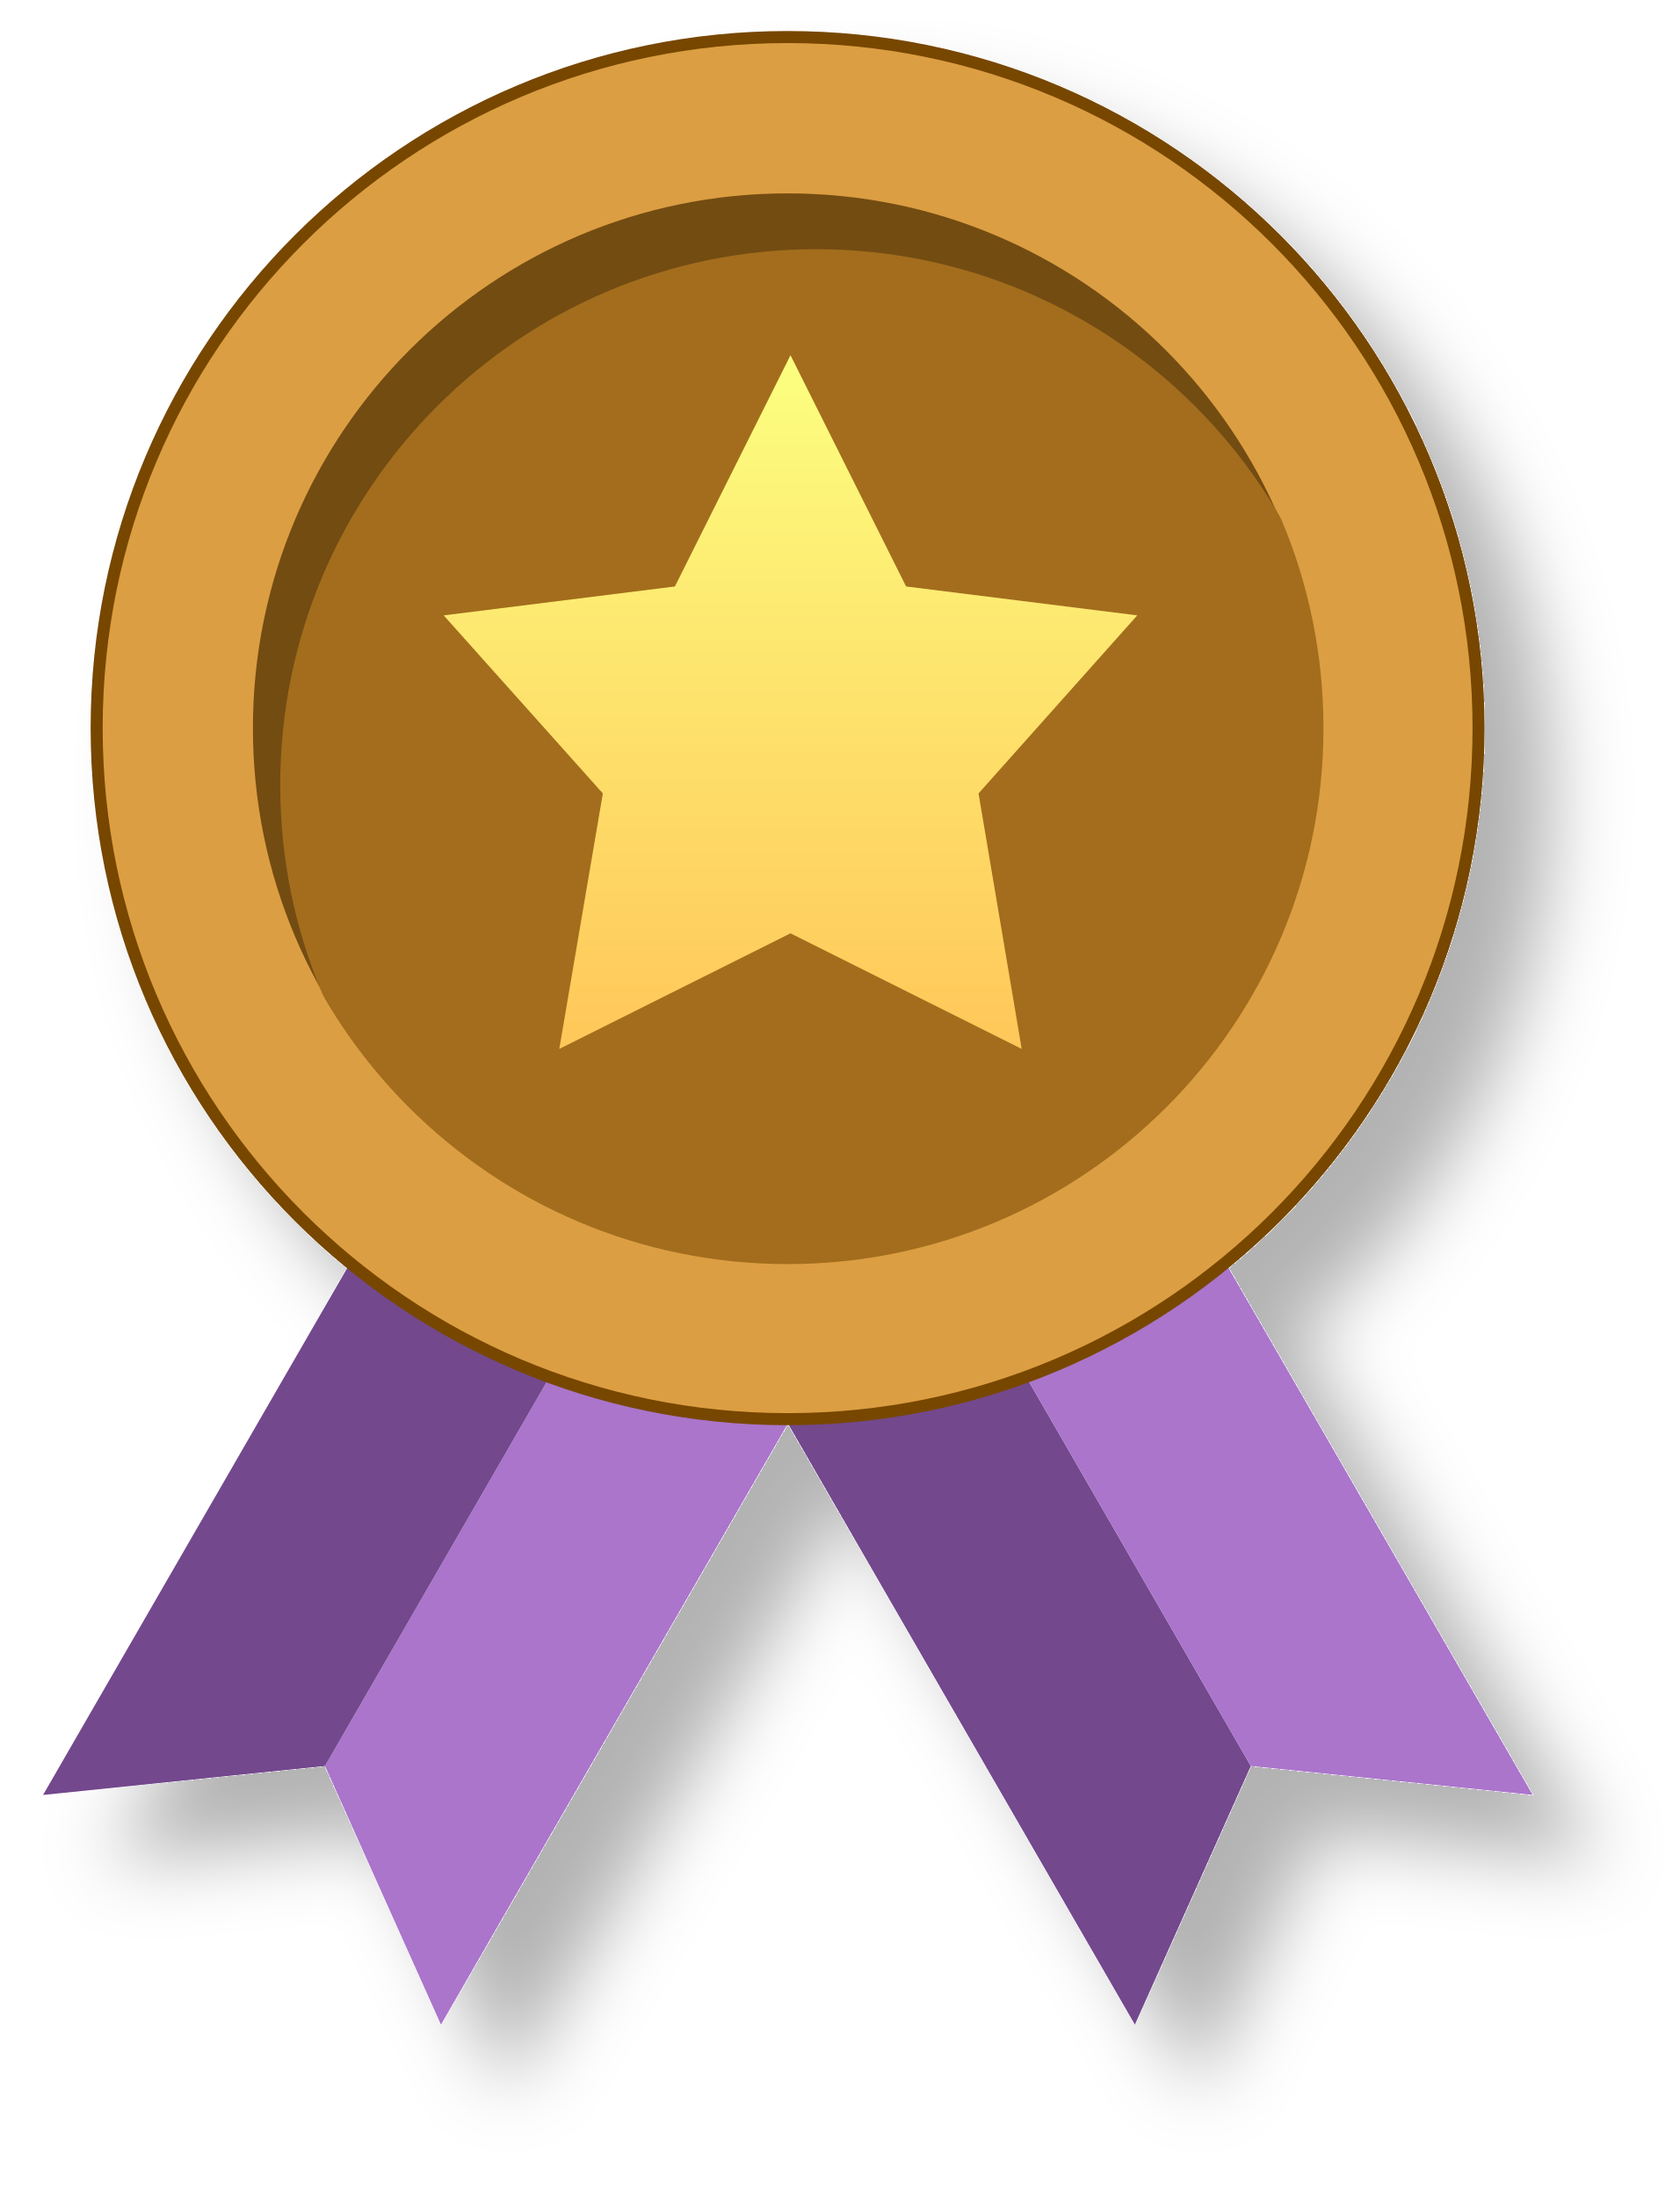
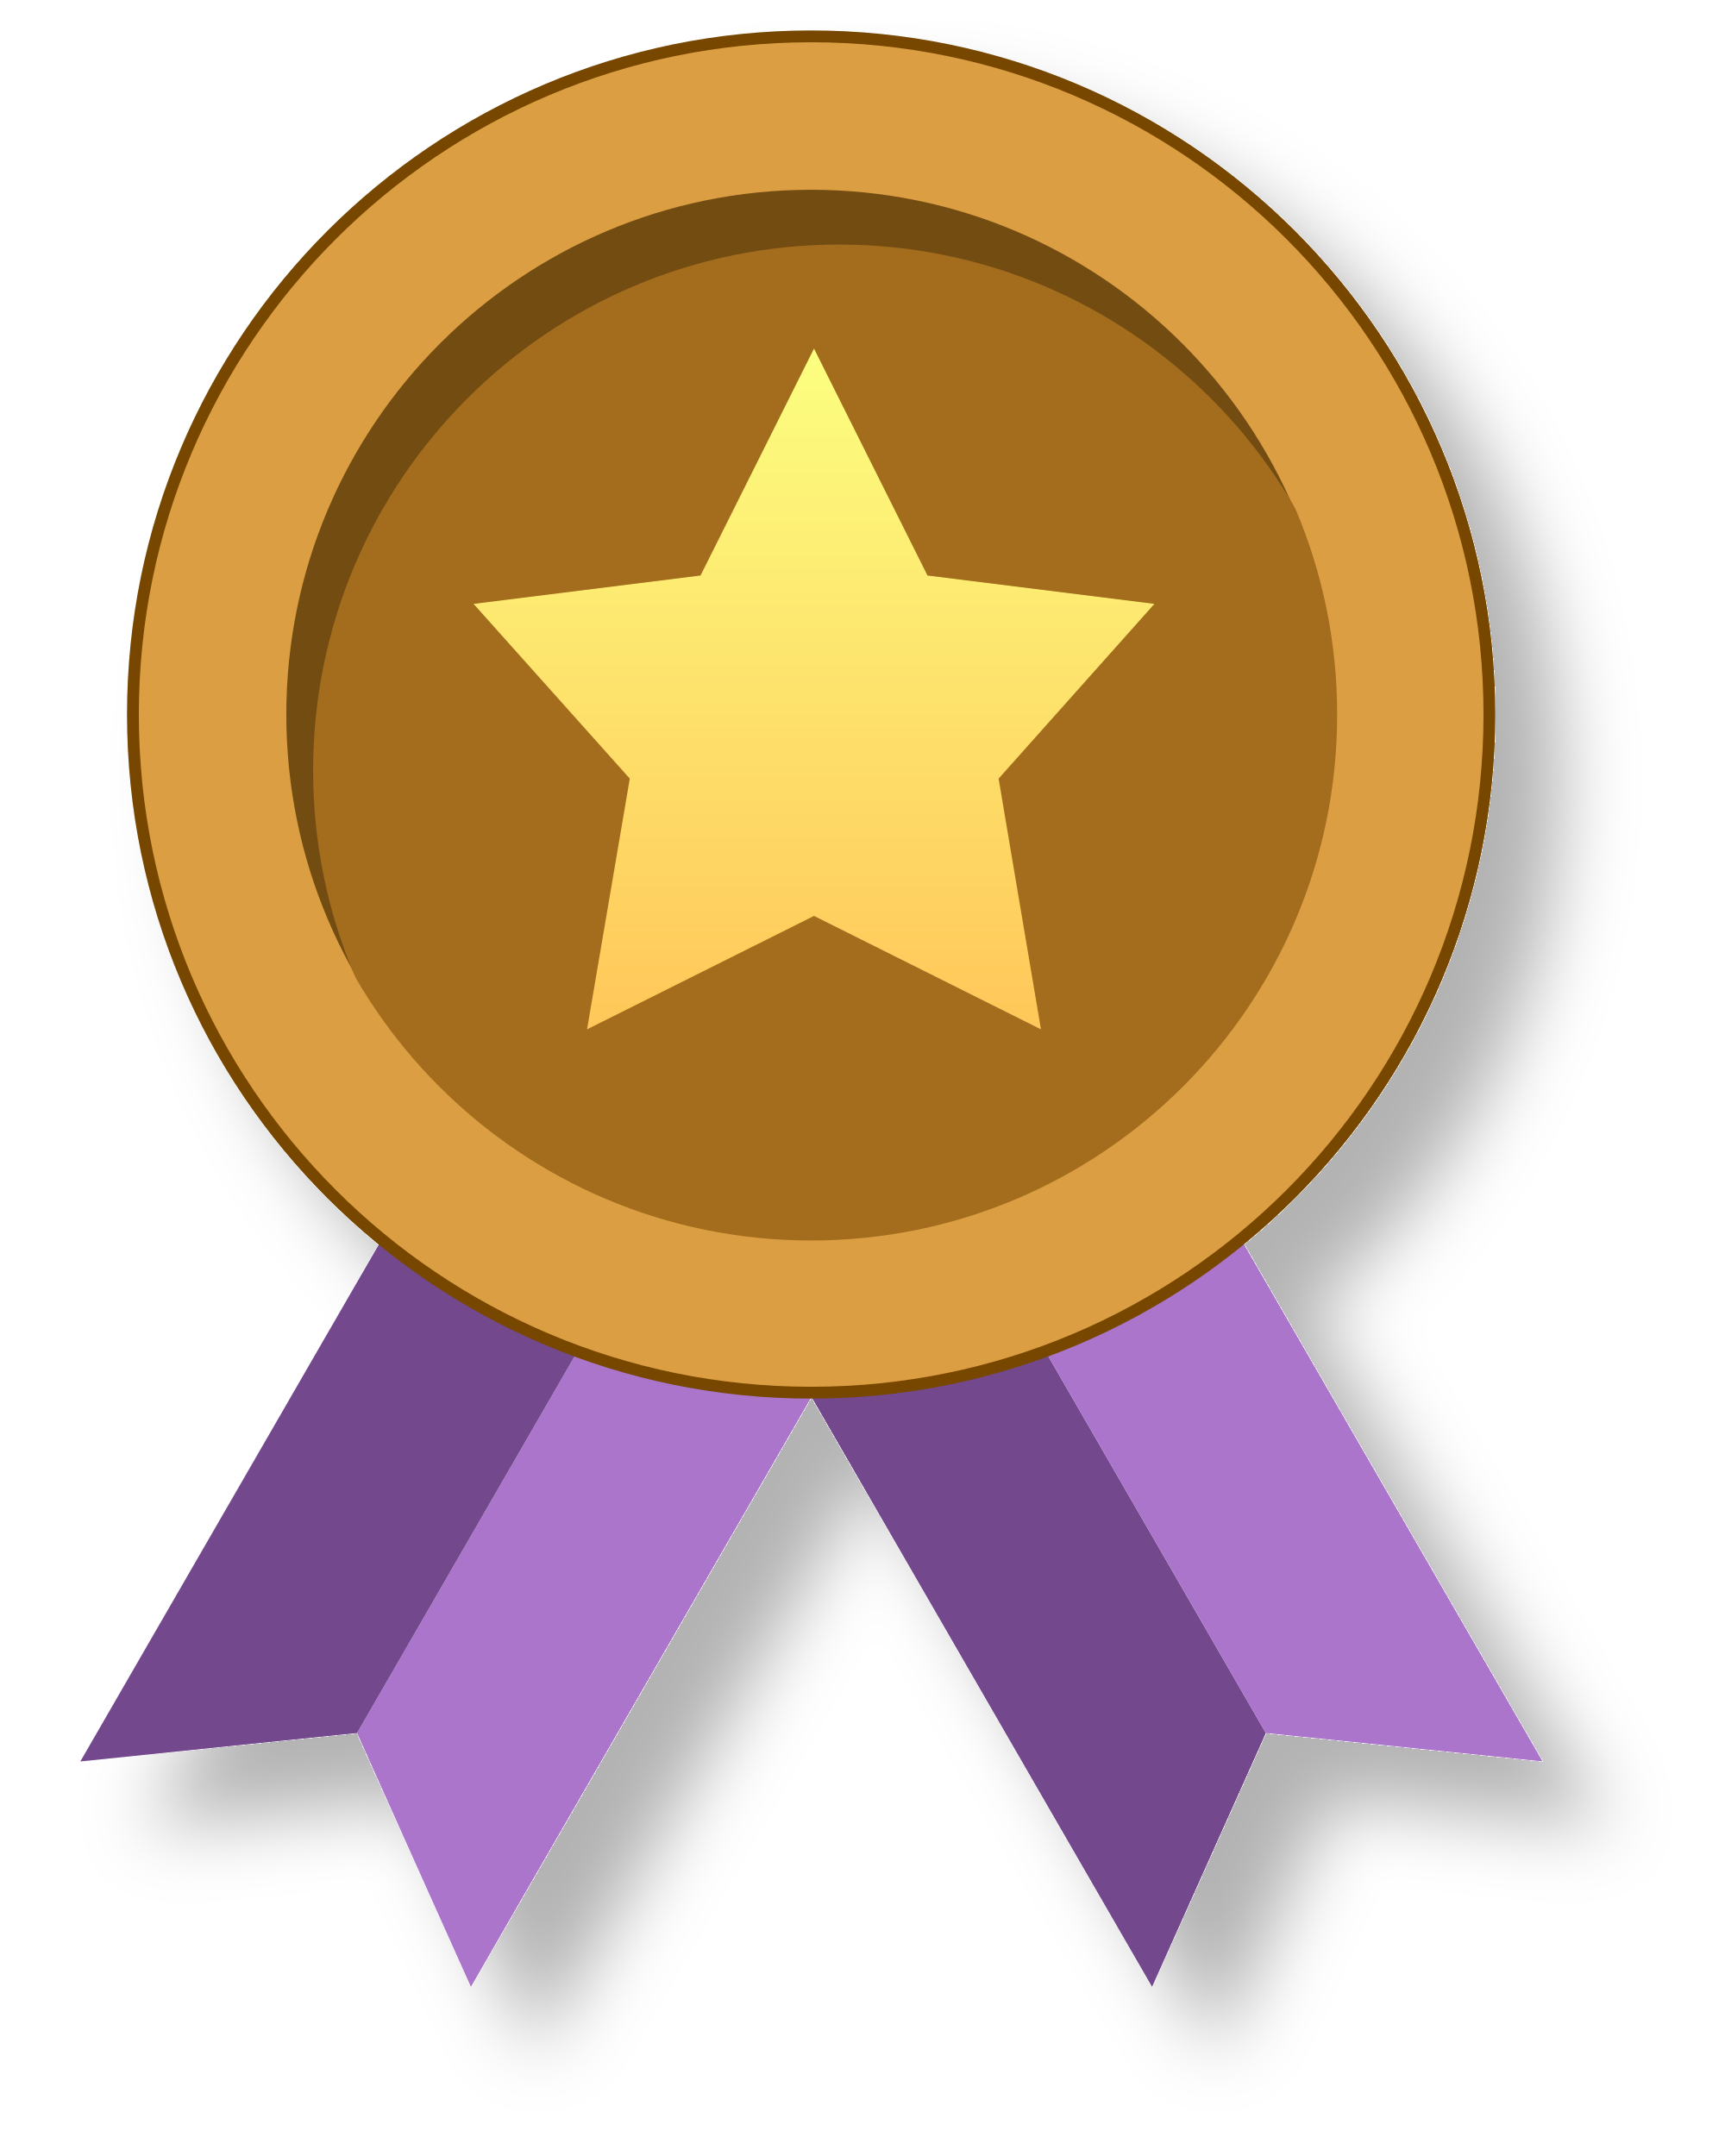
- <svg xmlns="http://www.w3.org/2000/svg" width="39" height="51" viewBox="0 0 39 51" fill="none">
+ <svg xmlns="http://www.w3.org/2000/svg" width="40" height="50" viewBox="0 0 39 51" fill="none">
  <g filter="url(#filter0_d_212_7104)">
    <path d="M14.998 28.088L19.617 30.754L10.238 47L7.545 40.996L14.998 28.088Z" fill="#AA75CB" />
    <path d="M14.998 28.088L10.379 25.421L1 41.667L7.545 40.996L14.998 28.088Z" fill="#73488D" />
    <path d="M21.588 28.088L16.969 30.754L26.349 47L29.041 40.996L21.588 28.088Z" fill="#73488D" />
    <path d="M21.588 28.088L26.207 25.421L35.586 41.667L29.041 40.996L21.588 28.088Z" fill="#AA75CB" />
    <circle cx="18.286" cy="16.902" r="16.042" fill="#DC9E42" stroke="#774700" stroke-width="0.28" />
    <circle cx="18.285" cy="16.902" r="12.413" fill="#734C12" />
    <mask id="mask0_212_7104" style="mask-type:alpha" maskUnits="userSpaceOnUse" x="6" y="5" width="26" height="26">
      <circle cx="18.948" cy="18.227" r="12.442" fill="#C28B37" />
    </mask>
    <g mask="url(#mask0_212_7104)">
      <circle cx="18.285" cy="16.902" r="12.442" fill="#A36D1D" />
    </g>
    <path d="M18.353 8.246L21.037 13.614L26.404 14.285L22.719 18.418L23.721 24.349L18.353 21.666L12.985 24.349L13.996 18.418L10.301 14.285L15.669 13.614L18.353 8.246Z" fill="url(#paint0_linear_212_7104)" />
  </g>
  <defs>
    <filter id="filter0_d_212_7104" x="0.78" y="0.5" width="38.099" height="49.793" filterUnits="userSpaceOnUse" color-interpolation-filters="sRGB">
      <feFlood flood-opacity="0" result="BackgroundImageFix" />
      <feColorMatrix in="SourceAlpha" type="matrix" values="0 0 0 0 0 0 0 0 0 0 0 0 0 0 0 0 0 0 127 0" result="hardAlpha" />
      <feOffset dx="1.537" dy="1.537" />
      <feGaussianBlur stdDeviation="0.878" />
      <feComposite in2="hardAlpha" operator="out" />
      <feColorMatrix type="matrix" values="0 0 0 0 0 0 0 0 0 0 0 0 0 0 0 0 0 0 0.3 0" />
      <feBlend mode="normal" in2="BackgroundImageFix" result="effect1_dropShadow_212_7104" />
      <feBlend mode="normal" in="SourceGraphic" in2="effect1_dropShadow_212_7104" result="shape" />
    </filter>
    <linearGradient id="paint0_linear_212_7104" x1="18.353" y1="8.246" x2="18.353" y2="24.349" gradientUnits="userSpaceOnUse">
      <stop stop-color="#FCFF80" />
      <stop offset="0.401" stop-color="#FDE870" />
      <stop offset="1" stop-color="#FFC759" />
    </linearGradient>
  </defs>
</svg>
